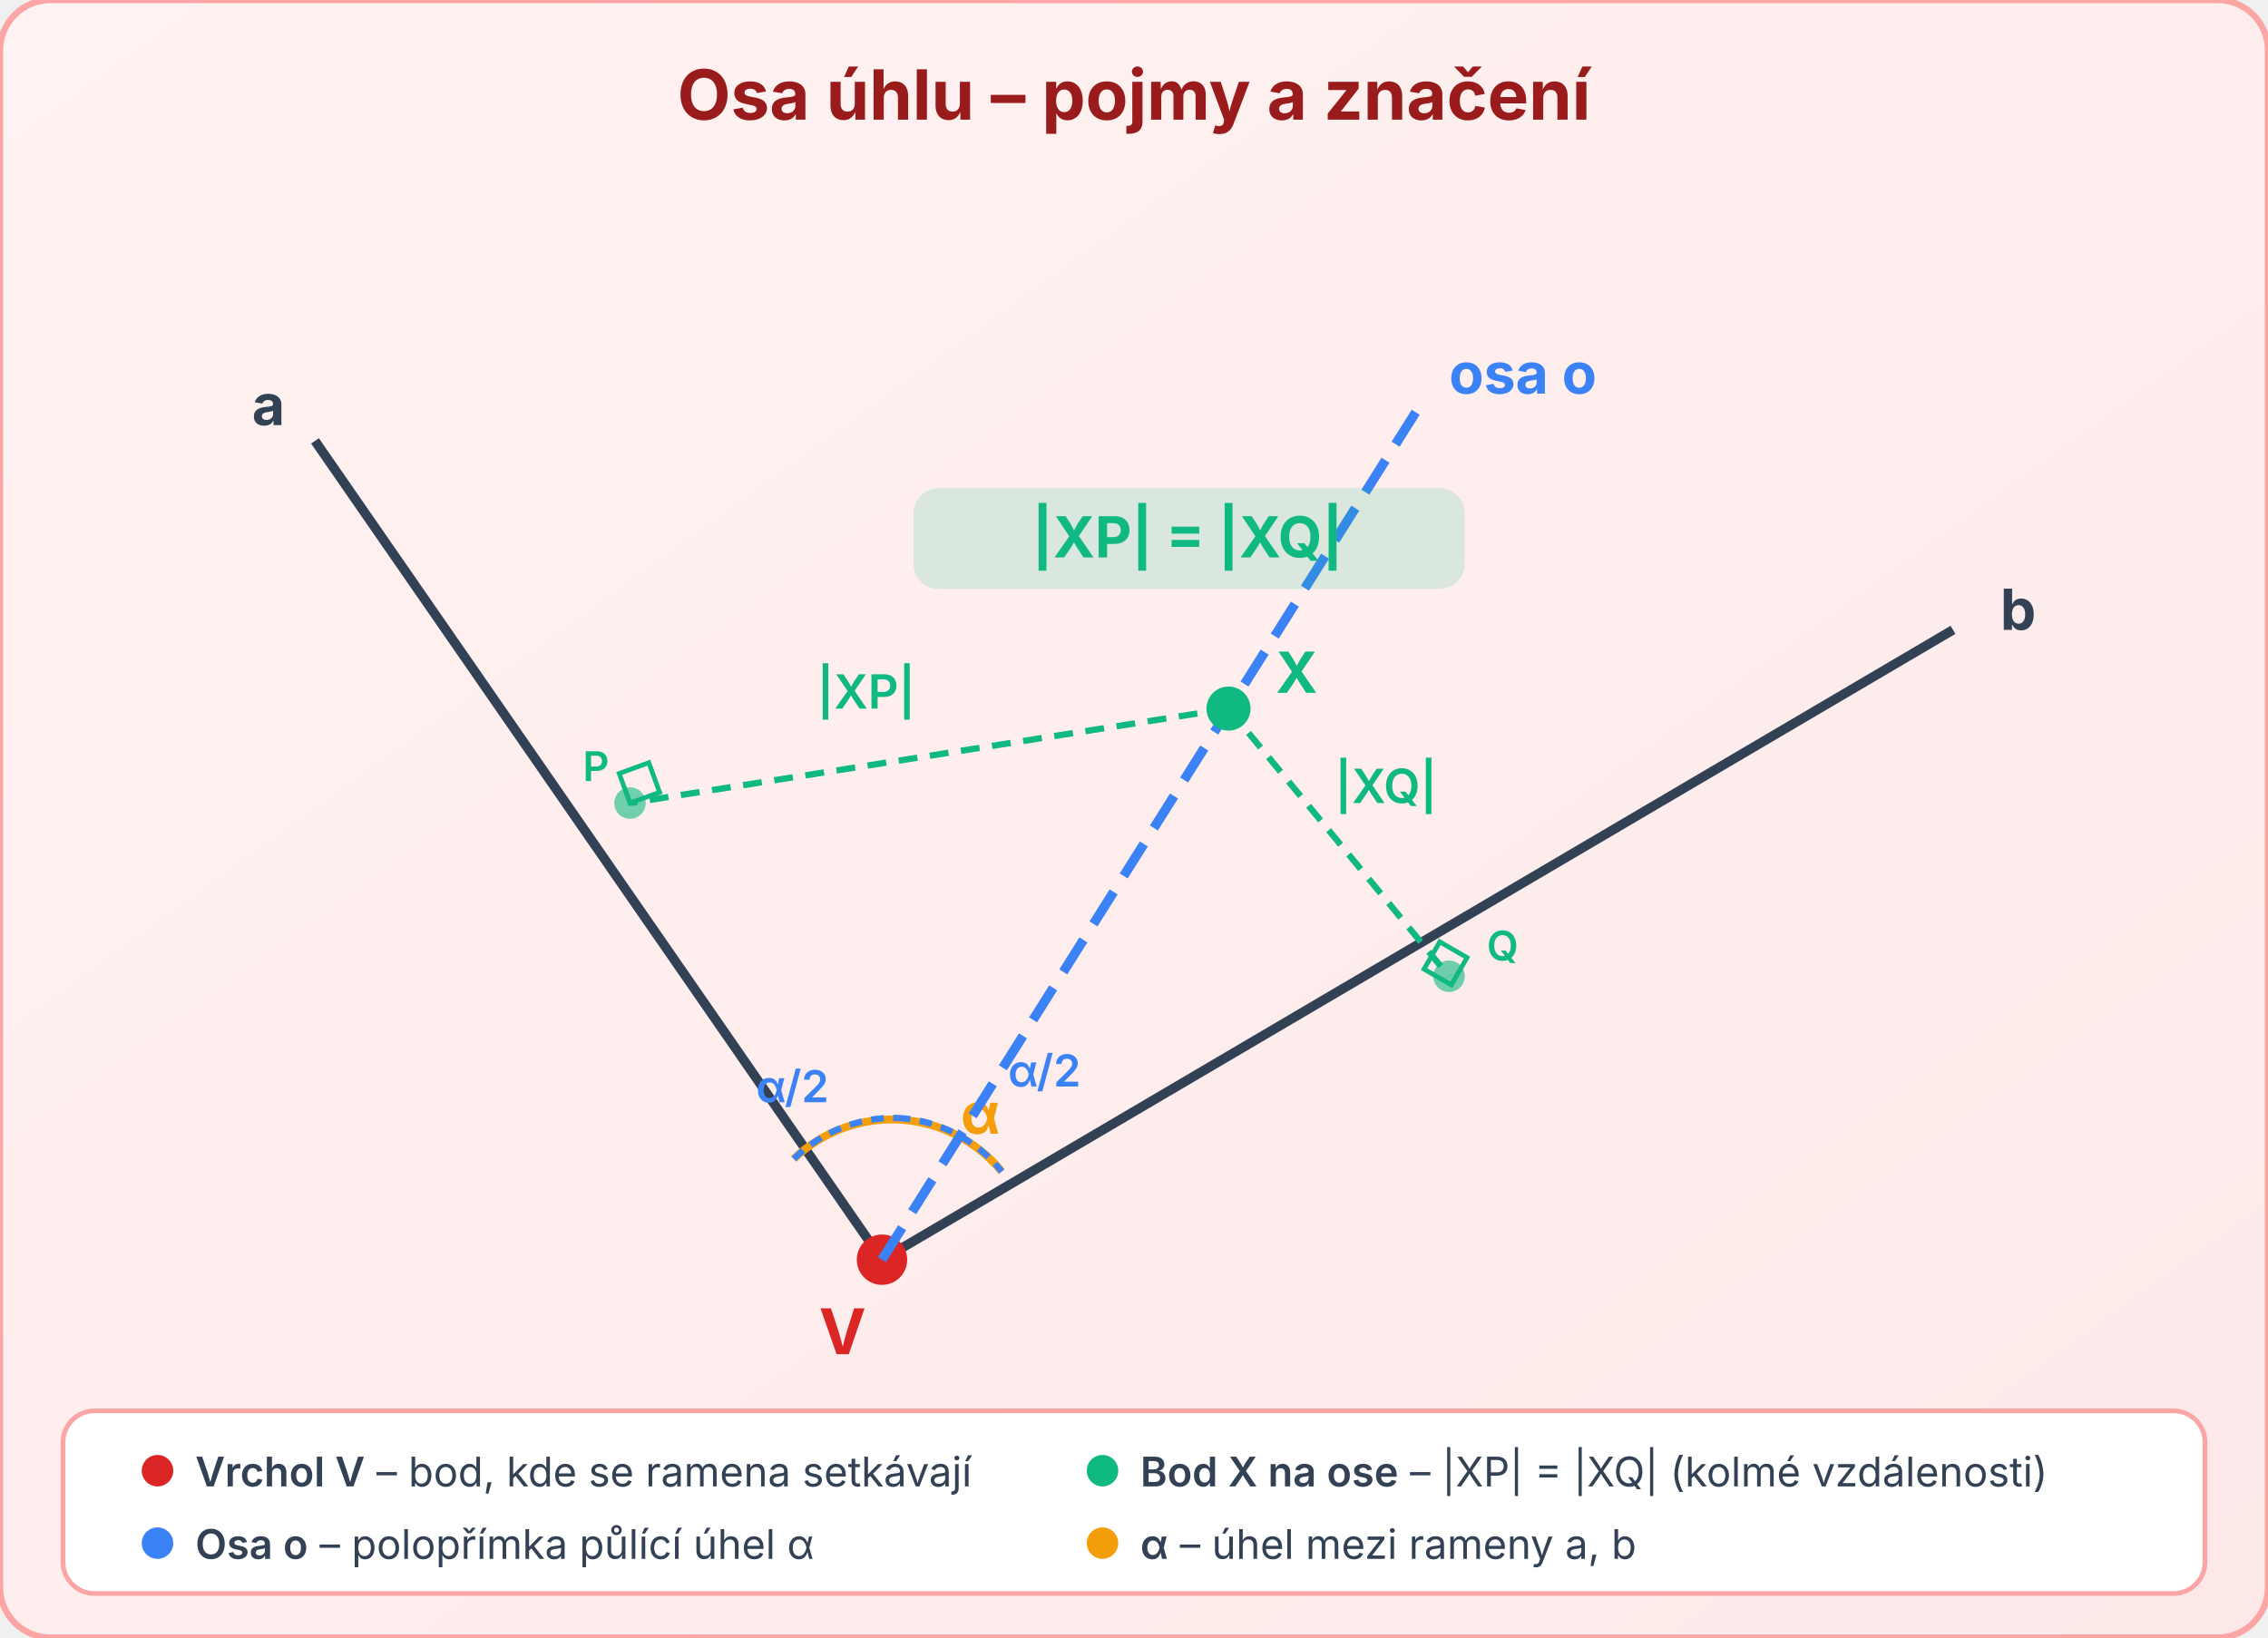
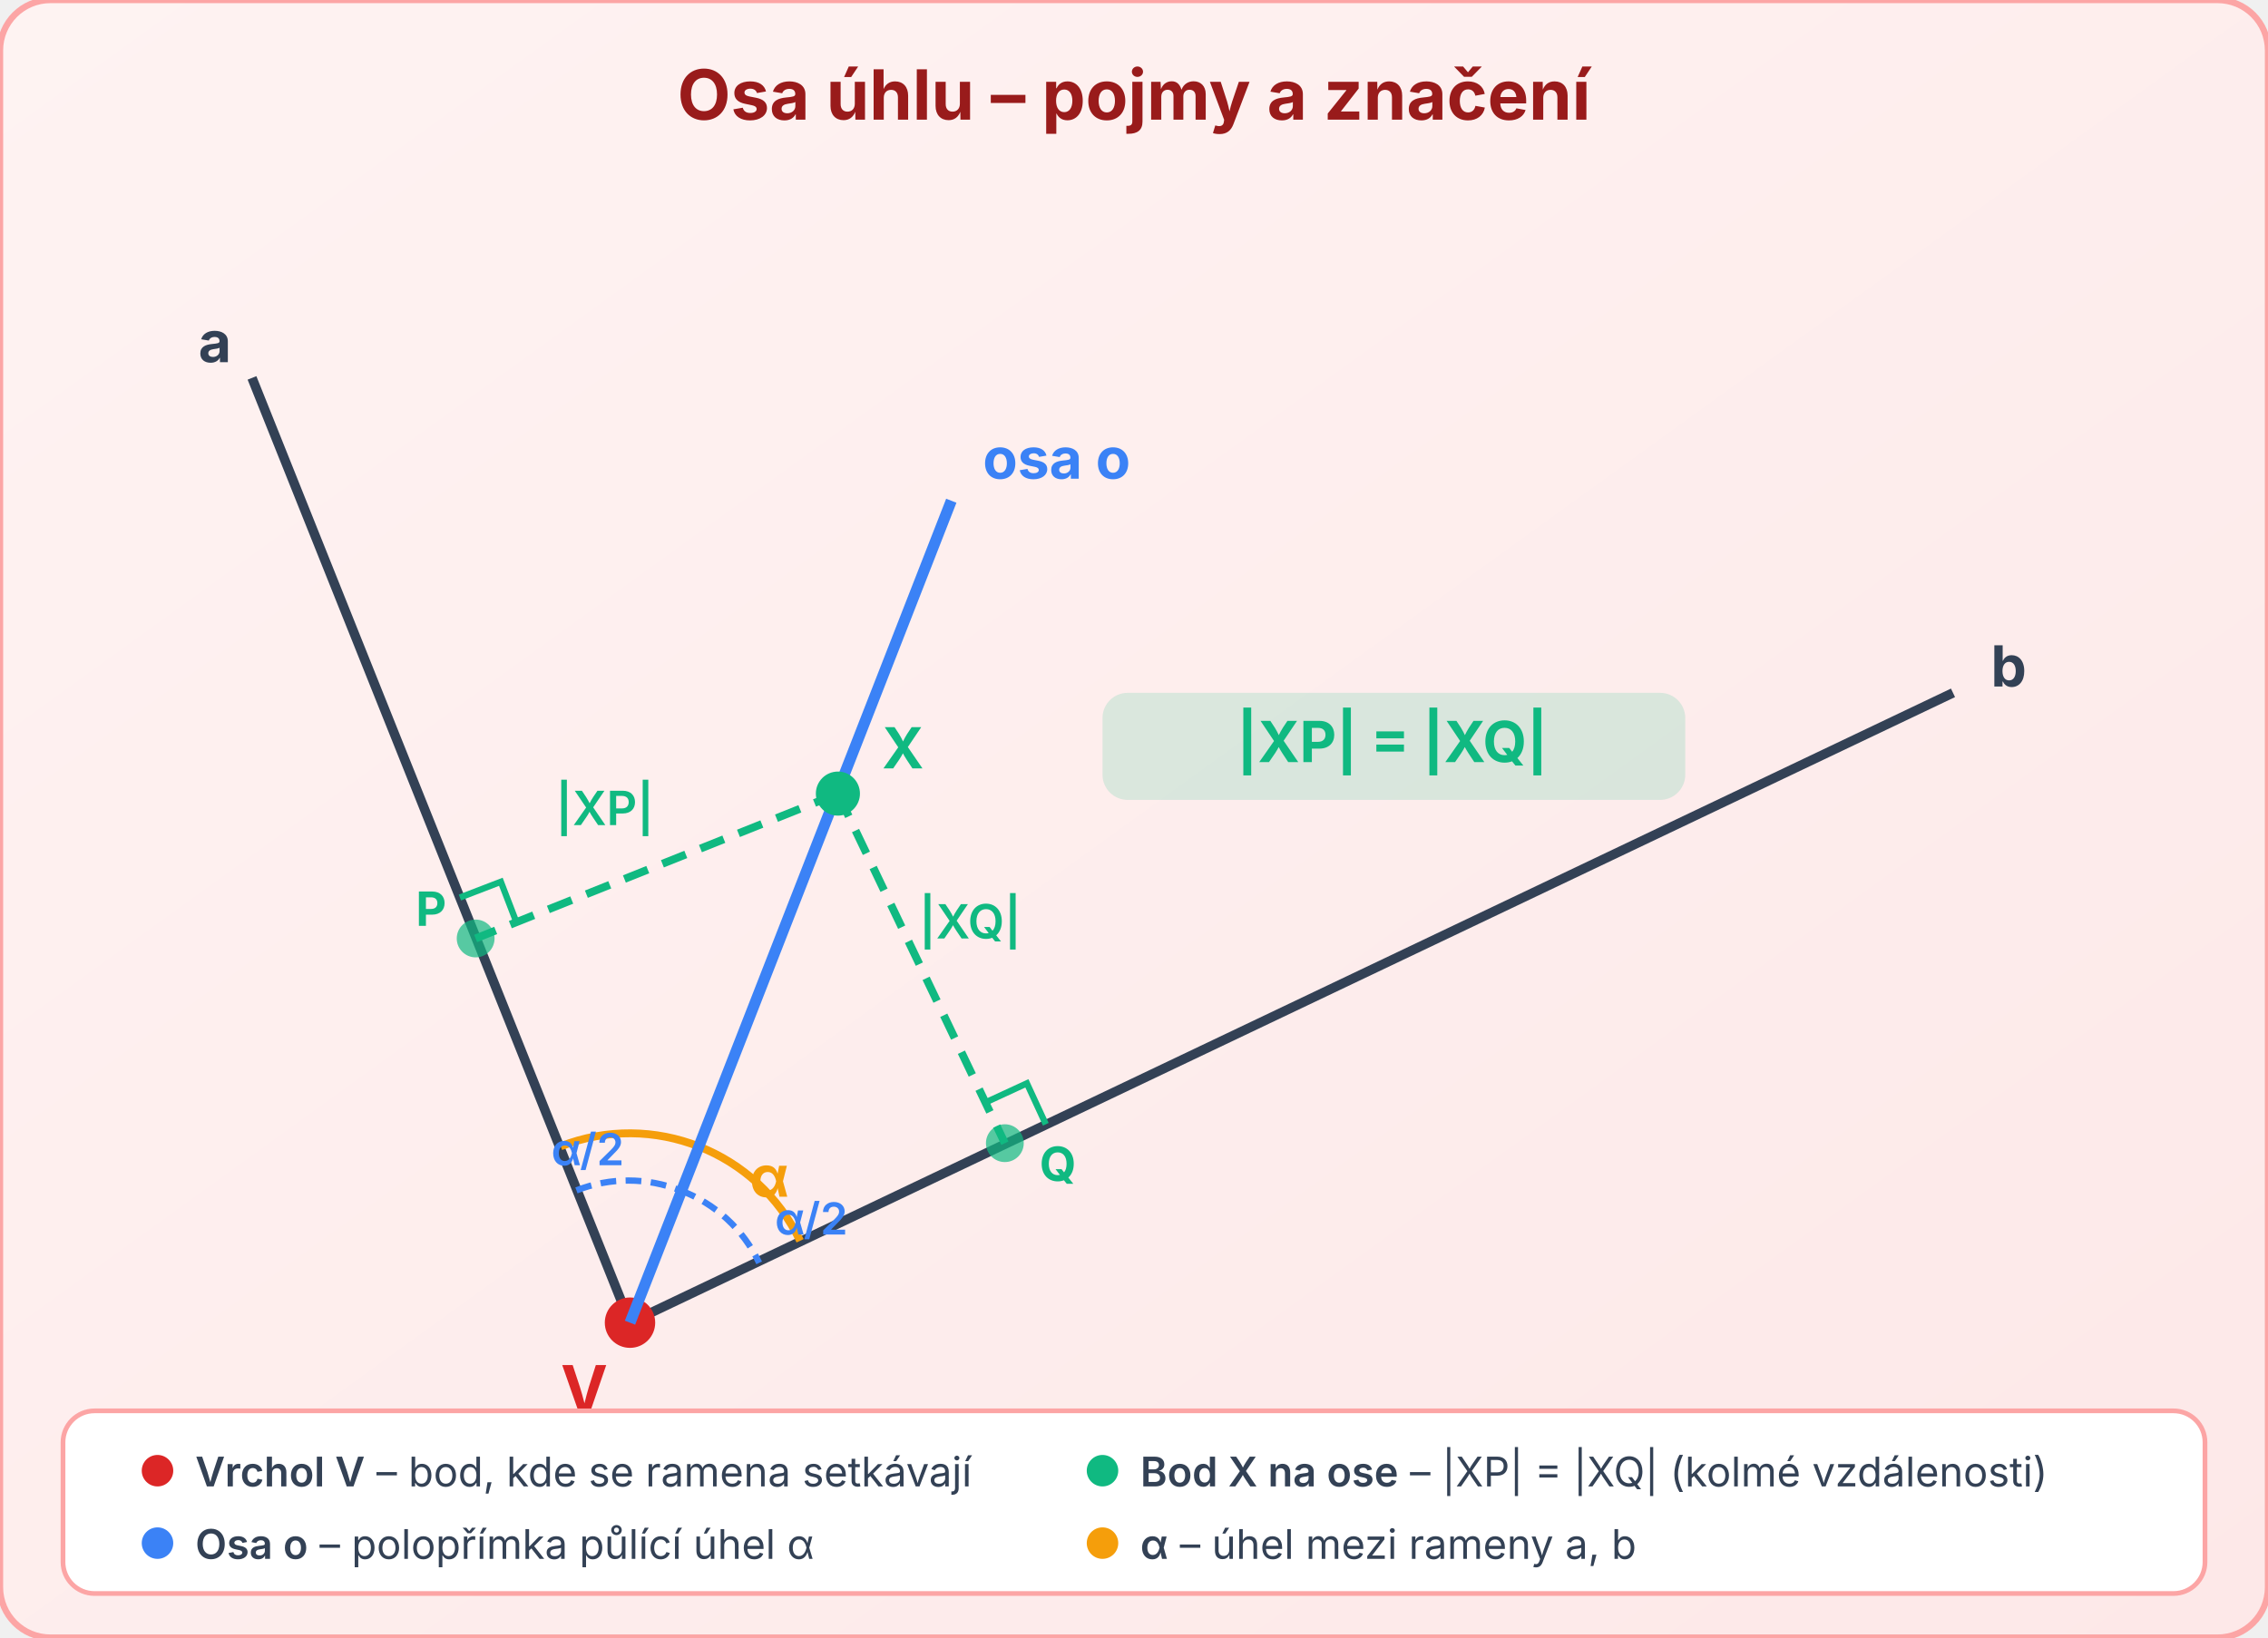
<svg xmlns="http://www.w3.org/2000/svg" viewBox="0 0 720 520" font-family="system-ui, -apple-system, sans-serif">
  <defs>
    <linearGradient id="bg1" x1="0" y1="0" x2="1" y2="1">
      <stop offset="0%" stop-color="#fef3f2" />
      <stop offset="100%" stop-color="#fde8e8" />
    </linearGradient>
  </defs>
  <rect width="720" height="520" rx="16" fill="url(#bg1)" stroke="#fca5a5" stroke-width="2" />
  <text x="360" y="38" text-anchor="middle" font-size="22" font-weight="700" fill="#991b1b">Osa úhlu – pojmy a značení</text>
-   <line x1="280" y1="400" x2="100" y2="140" stroke="#334155" stroke-width="3" />
-   <text x="80" y="135" font-size="18" font-weight="700" fill="#334155">a</text>
-   <line x1="280" y1="400" x2="620" y2="200" stroke="#334155" stroke-width="3" />
-   <text x="635" y="200" font-size="18" font-weight="700" fill="#334155">b</text>
-   <circle cx="280" cy="400" r="8" fill="#dc2626" />
-   <text x="260" y="430" font-size="20" font-weight="700" fill="#dc2626">V</text>
-   <path d="M 252,368 A 45,45 0 0,1 318,372" fill="none" stroke="#f59e0b" stroke-width="2.5" />
-   <text x="305" y="360" font-size="18" font-weight="700" fill="#f59e0b">α</text>
-   <line x1="280" y1="400" x2="450" y2="130" stroke="#3b82f6" stroke-width="3" stroke-dasharray="12,6" />
-   <text x="460" y="125" font-size="18" font-weight="700" fill="#3b82f6">osa o</text>
-   <path d="M 252,368 A 45,45 0 0,1 285,355" fill="none" stroke="#3b82f6" stroke-width="2" stroke-dasharray="4,3" />
-   <text x="240" y="350" font-size="14" font-weight="600" fill="#3b82f6">α/2</text>
-   <path d="M 285,355 A 45,45 0 0,1 318,372" fill="none" stroke="#3b82f6" stroke-width="2" stroke-dasharray="4,3" />
-   <text x="320" y="345" font-size="14" font-weight="600" fill="#3b82f6">α/2</text>
-   <circle cx="390" cy="225" r="7" fill="#10b981" />
-   <text x="405" y="220" font-size="18" font-weight="700" fill="#10b981">X</text>
-   <line x1="390" y1="225" x2="200" y2="255" stroke="#10b981" stroke-width="2" stroke-dasharray="6,4" />
-   <circle cx="200" cy="255" r="5" fill="#10b981" opacity="0.6" />
-   <text x="185" y="248" font-size="13" font-weight="600" fill="#10b981">P</text>
-   <rect x="200" y="245" width="10" height="10" fill="none" stroke="#10b981" stroke-width="1.5" transform="rotate(-20, 200, 255)" />
-   <line x1="390" y1="225" x2="460" y2="310" stroke="#10b981" stroke-width="2" stroke-dasharray="6,4" />
-   <circle cx="460" cy="310" r="5" fill="#10b981" opacity="0.6" />
-   <text x="472" y="305" font-size="13" font-weight="600" fill="#10b981">Q</text>
-   <rect x="452" y="302" width="10" height="10" fill="none" stroke="#10b981" stroke-width="1.5" transform="rotate(30, 460, 310)" />
-   <text x="275" y="225" text-anchor="middle" font-size="15" font-weight="600" fill="#10b981">|XP|</text>
-   <text x="440" y="255" text-anchor="middle" font-size="15" font-weight="600" fill="#10b981">|XQ|</text>
-   <rect x="290" y="155" width="175" height="32" rx="8" fill="#10b981" opacity="0.15" />
-   <text x="377" y="177" text-anchor="middle" font-size="18" font-weight="700" fill="#10b981">|XP| = |XQ|</text>
+   <line x1="200" y1="420" x2="80" y2="120" stroke="#334155" stroke-width="3" />
+   <text x="63" y="115" font-size="18" font-weight="700" fill="#334155">a</text>
+   <line x1="200" y1="420" x2="620" y2="220" stroke="#334155" stroke-width="3" />
+   <text x="632" y="218" font-size="18" font-weight="700" fill="#334155">b</text>
+   <circle cx="200" cy="420" r="8" fill="#dc2626" />
+   <text x="178" y="448" font-size="20" font-weight="700" fill="#dc2626">V</text>
+   <path d="M 178,364 A 60,60 0 0,1 254,394" fill="none" stroke="#f59e0b" stroke-width="2.5" />
+   <text x="238" y="380" font-size="18" font-weight="700" fill="#f59e0b">α</text>
+   <line x1="200" y1="420" x2="302" y2="159" stroke="#3b82f6" stroke-width="3.5" />
+   <text x="312" y="152" font-size="18" font-weight="700" fill="#3b82f6">osa o</text>
+   <path d="M 183,378 A 45,45 0 0,1 216,378" fill="none" stroke="#3b82f6" stroke-width="2" stroke-dasharray="5,3" />
+   <text x="175" y="370" font-size="14" font-weight="600" fill="#3b82f6">α/2</text>
+   <path d="M 216,378 A 45,45 0 0,1 241,401" fill="none" stroke="#3b82f6" stroke-width="2" stroke-dasharray="5,3" />
+   <text x="246" y="392" font-size="14" font-weight="600" fill="#3b82f6">α/2</text>
+   <circle cx="266" cy="252" r="7" fill="#10b981" />
+   <text x="280" y="244" font-size="18" font-weight="700" fill="#10b981">X</text>
+   <line x1="266" y1="252" x2="151" y2="298" stroke="#10b981" stroke-width="2.5" stroke-dasharray="8,5" />
+   <circle cx="151" cy="298" r="6" fill="#10b981" opacity="0.7" />
+   <text x="132" y="294" font-size="15" font-weight="700" fill="#10b981">P</text>
+   <path d="M 146,285 L 159,280 L 164,293" fill="none" stroke="#10b981" stroke-width="2" />
+   <line x1="266" y1="252" x2="319" y2="363" stroke="#10b981" stroke-width="2.5" stroke-dasharray="8,5" />
+   <circle cx="319" cy="363" r="6" fill="#10b981" opacity="0.7" />
+   <text x="330" y="375" font-size="15" font-weight="700" fill="#10b981">Q</text>
+   <path d="M 332,357 L 326,344 L 313,350" fill="none" stroke="#10b981" stroke-width="2" />
+   <text x="192" y="262" text-anchor="middle" font-size="15" font-weight="600" fill="#10b981">|XP|</text>
+   <text x="308" y="298" text-anchor="middle" font-size="15" font-weight="600" fill="#10b981">|XQ|</text>
+   <rect x="350" y="220" width="185" height="34" rx="8" fill="#10b981" opacity="0.15" />
+   <text x="442" y="242" text-anchor="middle" font-size="18" font-weight="700" fill="#10b981">|XP| = |XQ|</text>
  <rect x="20" y="448" width="680" height="58" rx="10" fill="white" stroke="#fca5a5" stroke-width="1.5" />
  <circle cx="50" cy="467" r="5" fill="#dc2626" />
  <text x="62" y="472" font-size="13" fill="#334155">
    <tspan font-weight="600">Vrchol V</tspan> – bod, kde se ramena setkávají</text>
  <circle cx="50" cy="490" r="5" fill="#3b82f6" />
  <text x="62" y="495" font-size="13" fill="#334155">
    <tspan font-weight="600">Osa o</tspan> – polopřímka půlící úhel α</text>
  <circle cx="350" cy="467" r="5" fill="#10b981" />
  <text x="362" y="472" font-size="13" fill="#334155">
    <tspan font-weight="600">Bod X na ose</tspan> – |XP| = |XQ| (kolmé vzdálenosti)</text>
  <circle cx="350" cy="490" r="5" fill="#f59e0b" />
  <text x="362" y="495" font-size="13" fill="#334155">
    <tspan font-weight="600">α</tspan> – úhel mezi rameny a, b</text>
</svg>
